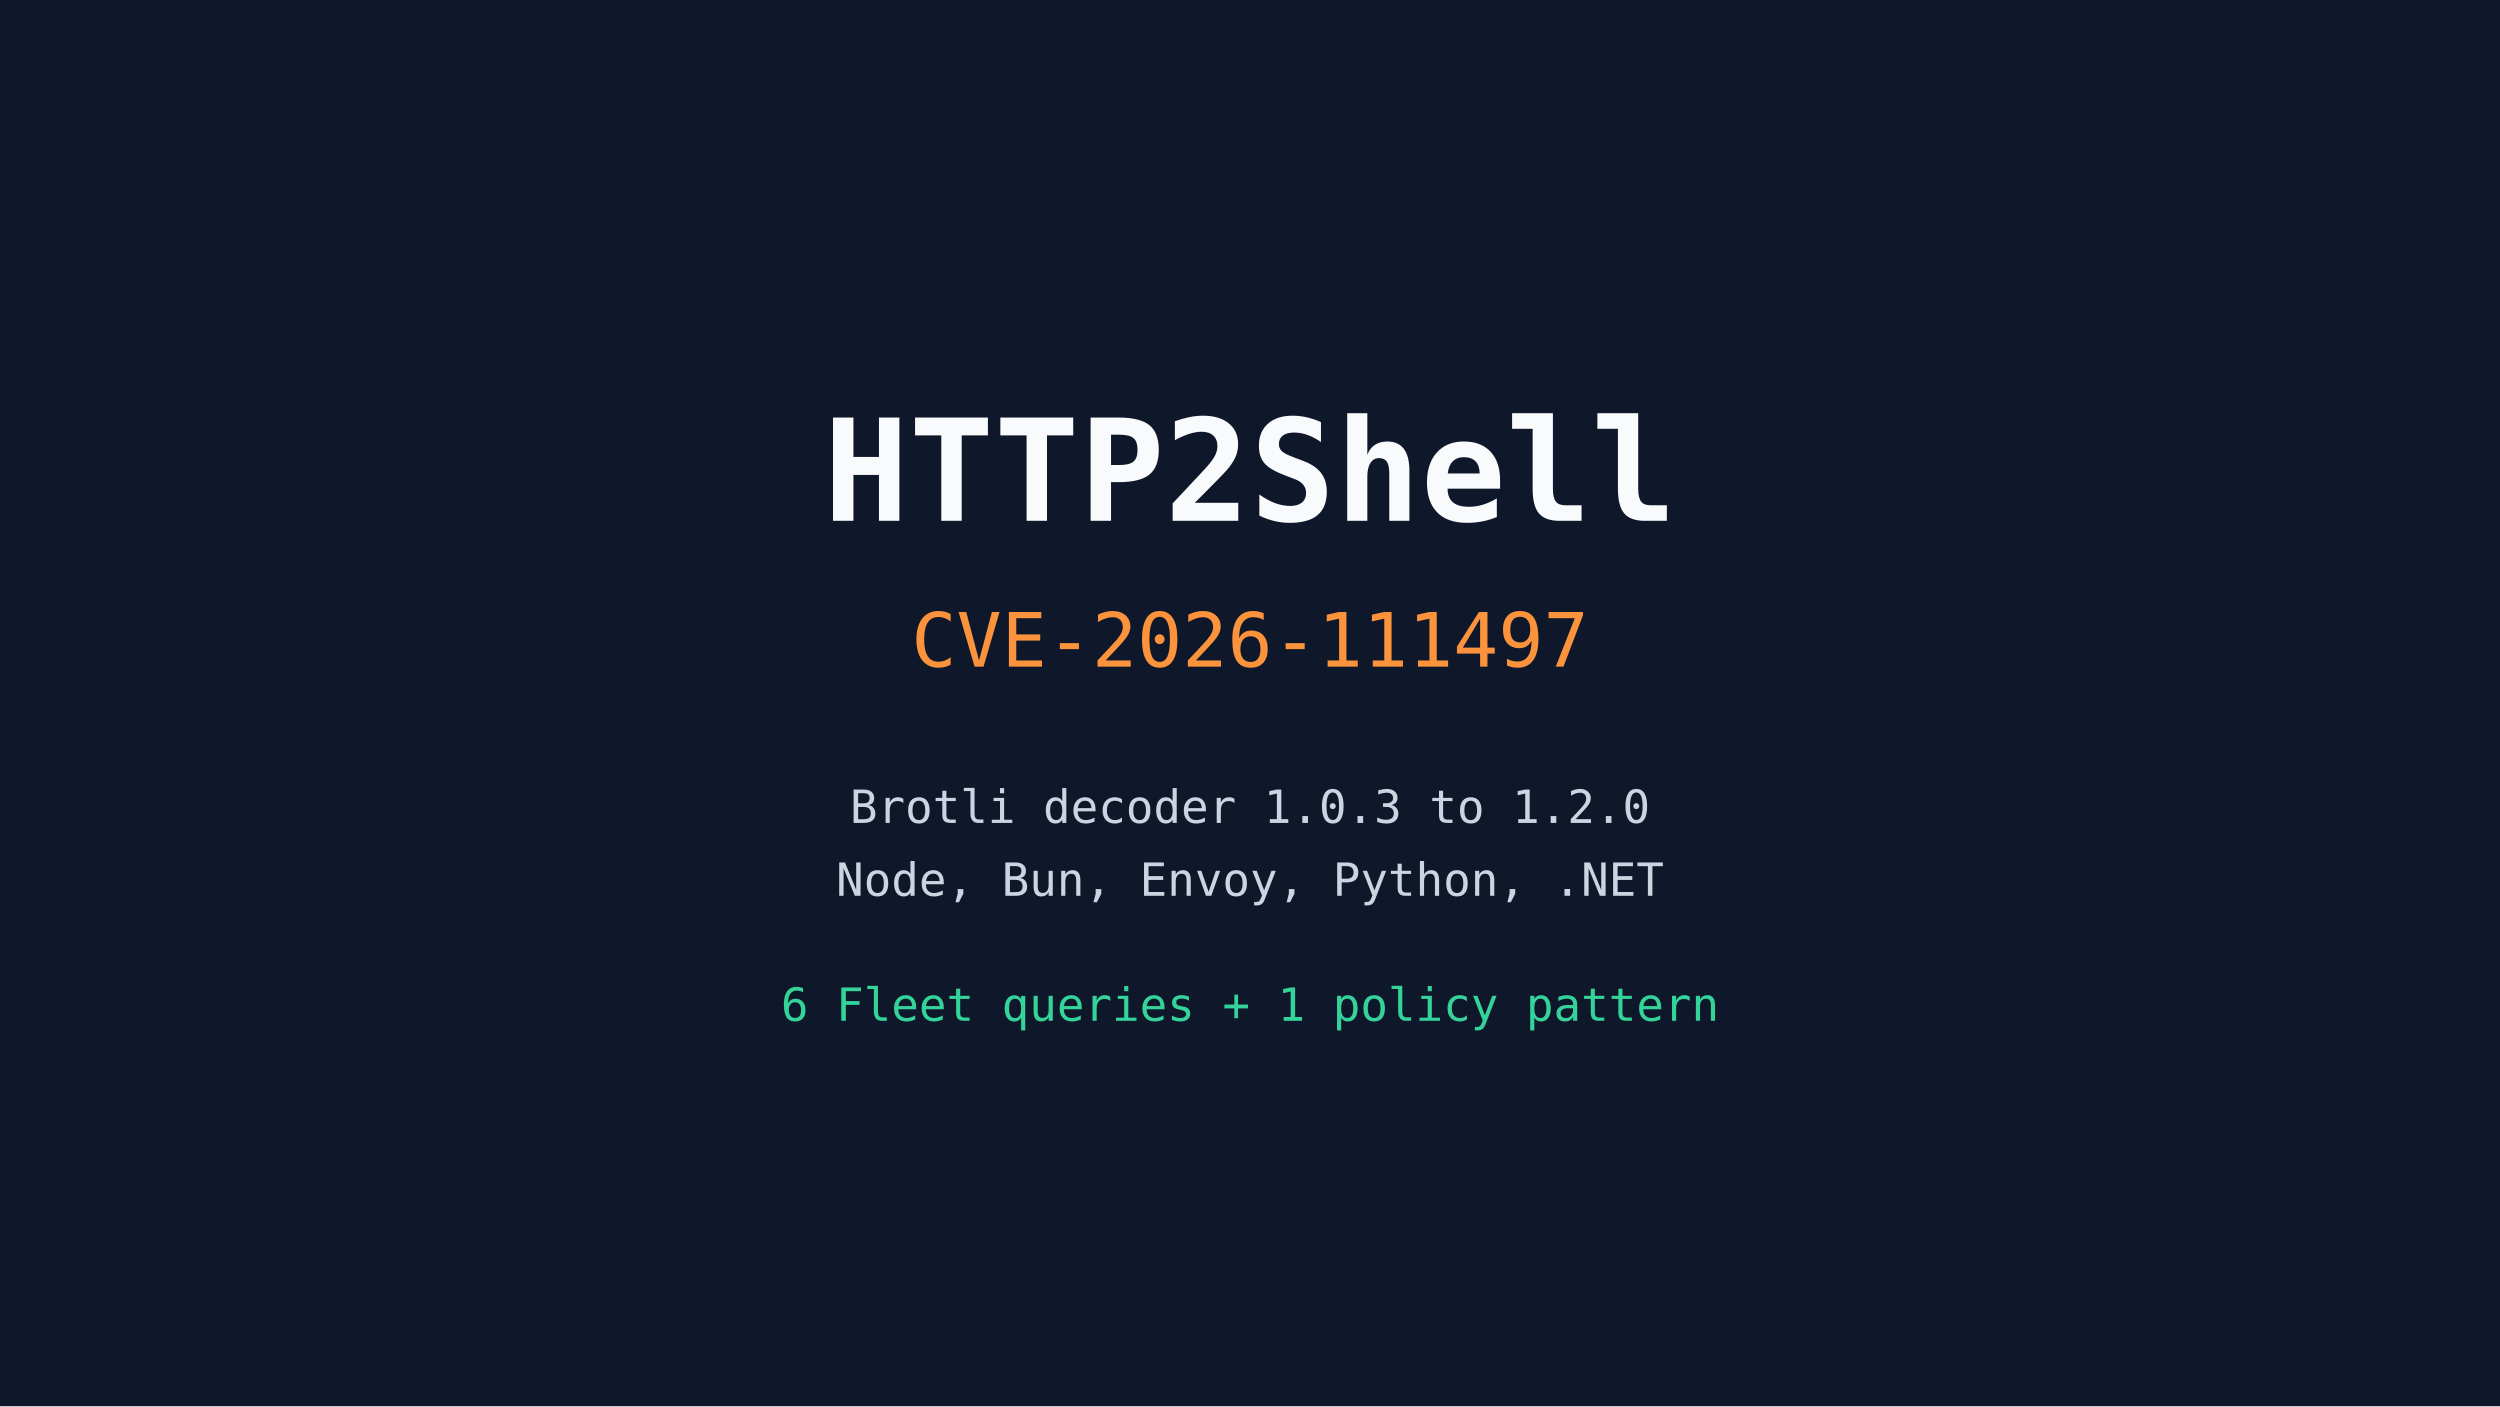
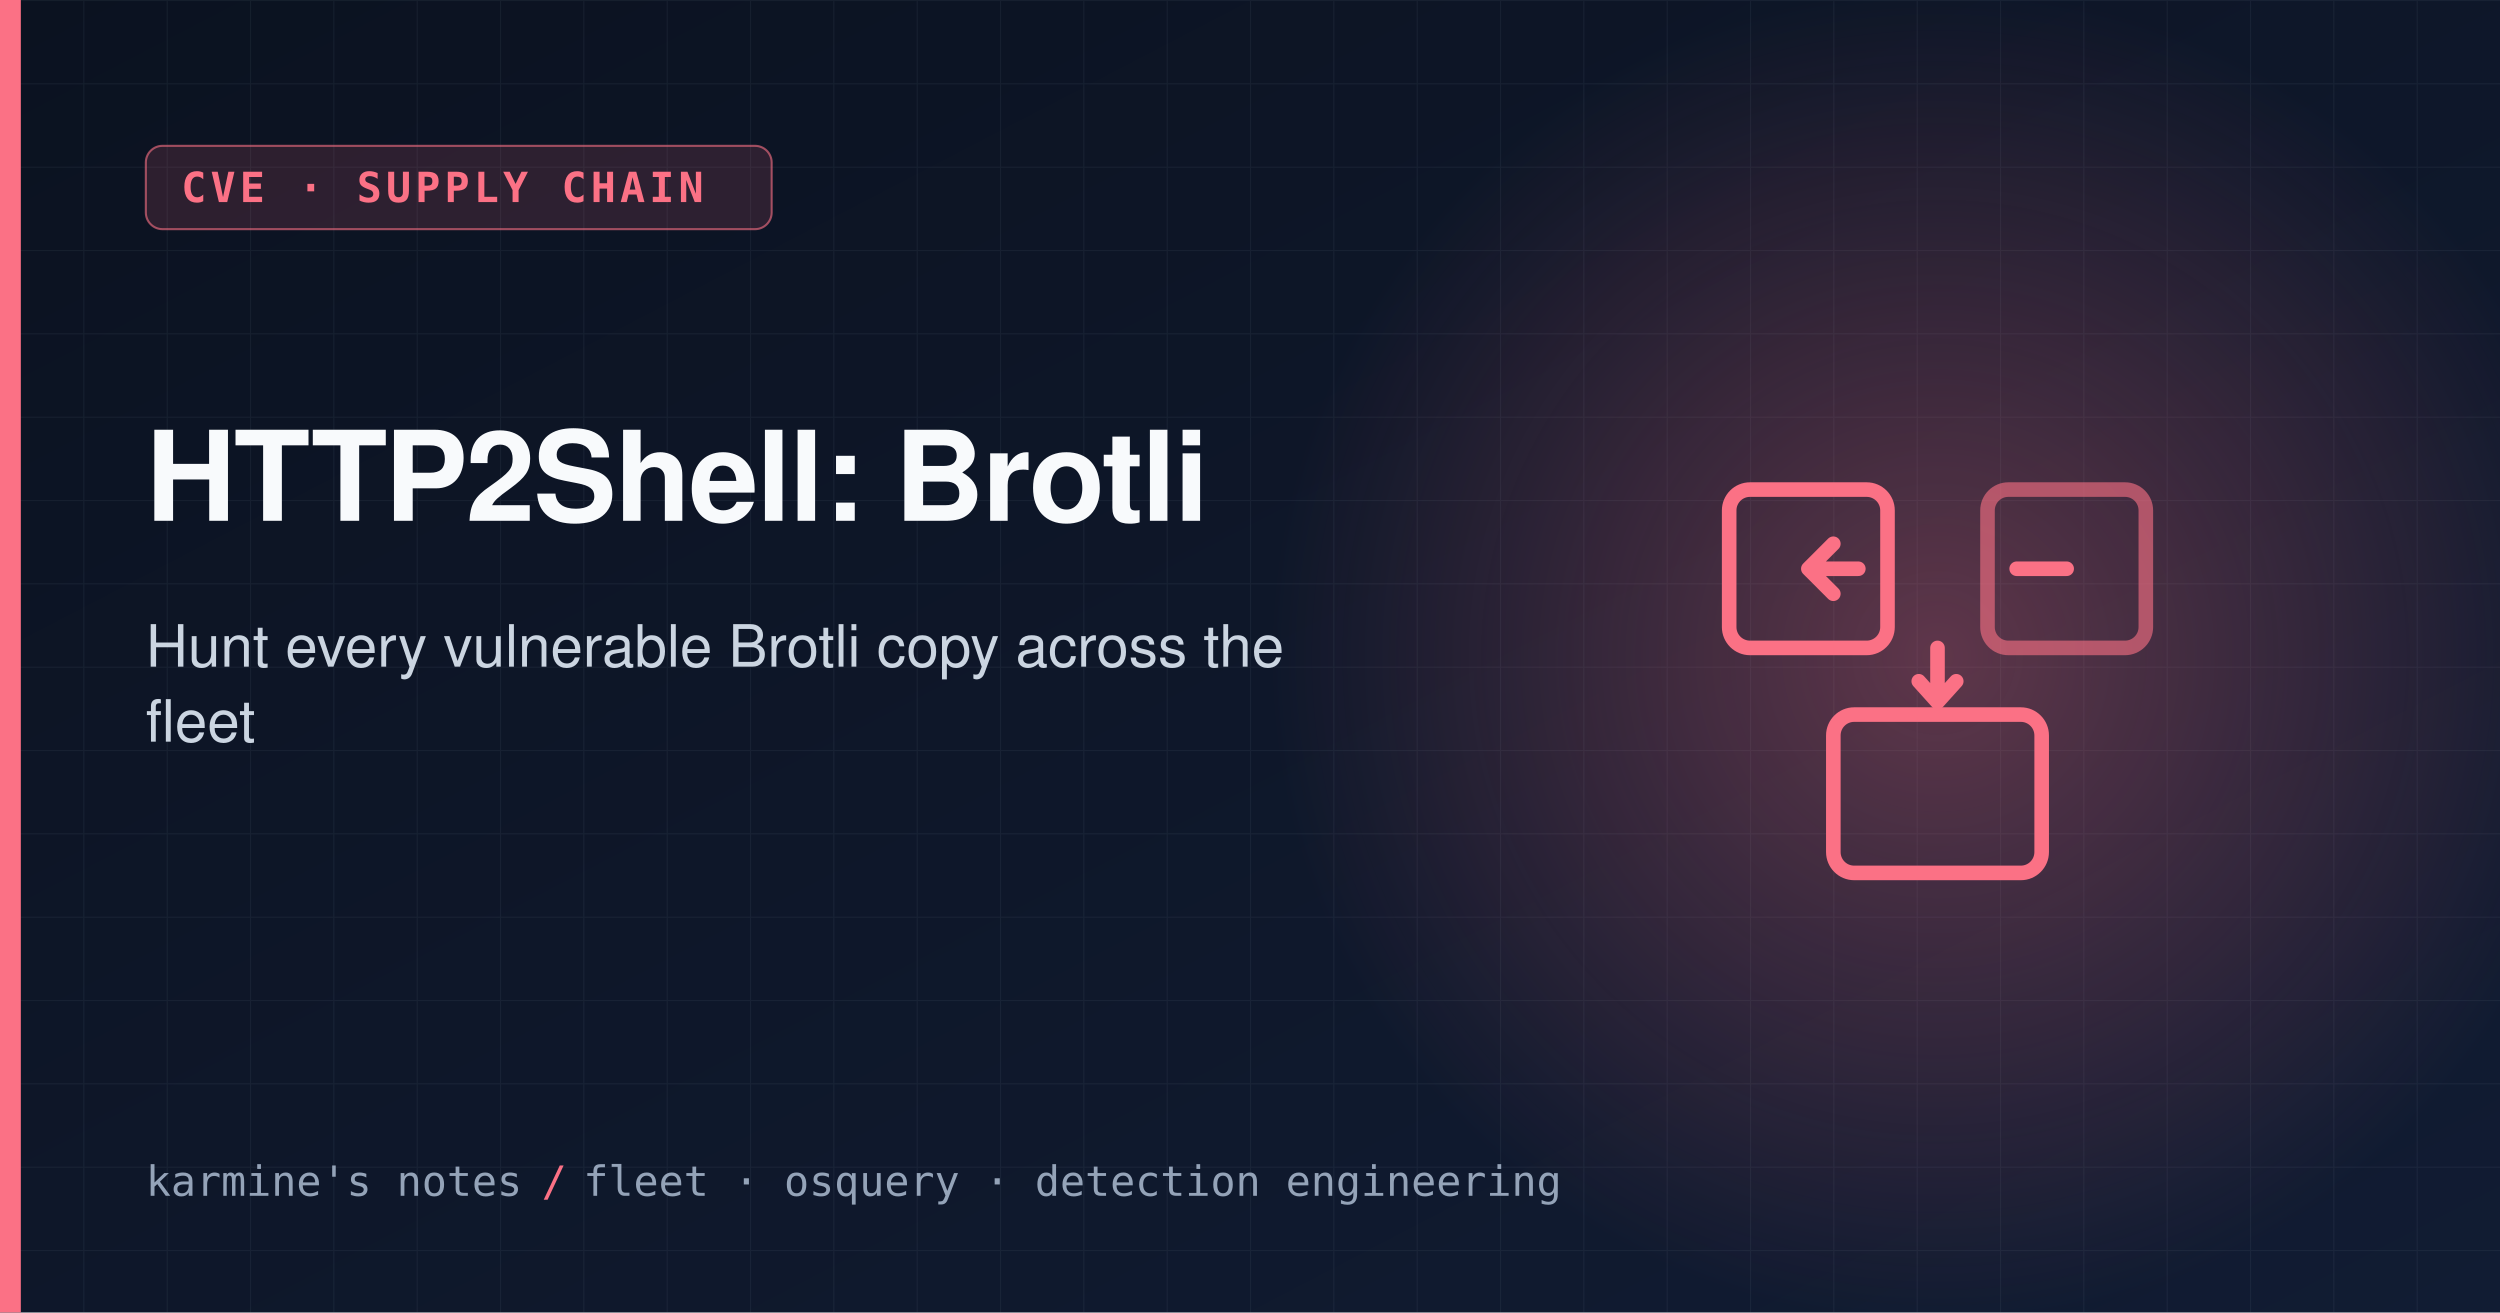
- <svg xmlns="http://www.w3.org/2000/svg" width="1200" height="675" viewBox="0 0 1200 675" role="img" aria-label="HTTP2Shell, CVE-2026-111497. Brotli decoder 1.0.3 to 1.2.0 in Node, Bun, Envoy, Python and .NET. Six Fleet queries and one policy pattern.">
-   <rect width="1200" height="675" fill="#0f172a" />
-   <g font-family="JetBrains Mono, ui-monospace, Menlo, monospace" text-anchor="middle">
-     <text x="600" y="250" font-size="68" font-weight="700" fill="#f8fafc">HTTP2Shell</text>
-     <text x="600" y="320" font-size="36" fill="#fb923c">CVE-2026-111497</text>
-     <text x="600" y="395" font-size="22" fill="#cbd5e1">Brotli decoder 1.0.3 to 1.2.0</text>
-     <text x="600" y="430" font-size="22" fill="#cbd5e1">Node, Bun, Envoy, Python, .NET</text>
-     <text x="600" y="490" font-size="22" fill="#34d399">6 Fleet queries + 1 policy pattern</text>
+ <svg xmlns="http://www.w3.org/2000/svg" width="1200" height="630" viewBox="0 0 1200 630" role="img" aria-label="HTTP2Shell: Brotli. Hunt every vulnerable Brotli copy across the fleet.">
+   <defs>
+     <linearGradient id="bg" x1="0" y1="0" x2="1" y2="1">
+       <stop offset="0" stop-color="#0b1220" />
+       <stop offset="1" stop-color="#111c33" />
+     </linearGradient>
+     <radialGradient id="glow" cx="0.5" cy="0.5" r="0.5">
+       <stop offset="0" stop-color="#fb7185" stop-opacity=".34" />
+       <stop offset="1" stop-color="#fb7185" stop-opacity="0" />
+     </radialGradient>
+     <pattern id="grid" width="40" height="40" patternUnits="userSpaceOnUse">
+       <path d="M40 0H0V40" fill="none" stroke="#94a3b8" stroke-opacity=".08" />
+     </pattern>
+   </defs>
+   <rect width="1200" height="630" fill="url(#bg)" />
+   <rect width="1200" height="630" fill="url(#grid)" />
+   <circle cx="930" cy="315" r="320" fill="url(#glow)" />
+   <rect x="0" y="0" width="10" height="630" fill="#fb7185" />
+   <g font-family="ui-monospace,'JetBrains Mono',Menlo,Consolas,monospace">
+     <rect x="70" y="70" width="300.4" height="40" rx="8" fill="#fb7185" fill-opacity=".14" stroke="#fb7185" stroke-opacity=".6" />
+     <text x="87" y="97" font-size="20" font-weight="700" letter-spacing="2" fill="#fb7185">CVE · SUPPLY CHAIN</text>
+   </g>
+   <g font-family="system-ui,-apple-system,'Segoe UI',Helvetica,Arial,sans-serif">
+     <text x="70" y="250" font-size="60" font-weight="800" fill="#f8fafc" letter-spacing="-1">
+       <tspan x="70" dy="0">HTTP2Shell: Brotli</tspan>
+     </text>
+     <text x="70" y="320" font-size="28" fill="#cbd5e1">
+       <tspan x="70" dy="0">Hunt every vulnerable Brotli copy across the</tspan>
+       <tspan x="70" dy="36">fleet</tspan>
+     </text>
+   </g>
+   <g font-family="ui-monospace,'JetBrains Mono',Menlo,Consolas,monospace" font-size="20" fill="#94a3b8">
+     <text x="70" y="574">karmine's notes</text>
+     <text x="70" y="574" dx="190" fill="#fb7185">/</text>
+     <text x="70" y="574" dx="210">fleet · osquery · detection engineering</text>
+   </g>
+   <g transform="translate(930 315)" fill="none">
+     <rect x="-100" y="-80" width="76" height="76" rx="10" stroke="#fb7185" stroke-width="7" stroke-linecap="round" stroke-linejoin="round" />
+     <rect x="24" y="-80" width="76" height="76" rx="10" stroke="#fb7185" stroke-width="7" stroke-linecap="round" stroke-linejoin="round" opacity=".6" />
+     <rect x="-50" y="28" width="100" height="76" rx="10" stroke="#fb7185" stroke-width="7" stroke-linecap="round" stroke-linejoin="round" />
+     <path d="M-62 -42h24M62 -42h-24M-62 -42l12 12M-62 -42l12-12M0 -4v26M0 22l-9-10M0 22l9-10" stroke="#fb7185" stroke-width="7" stroke-linecap="round" stroke-linejoin="round" />
  </g>
</svg>
